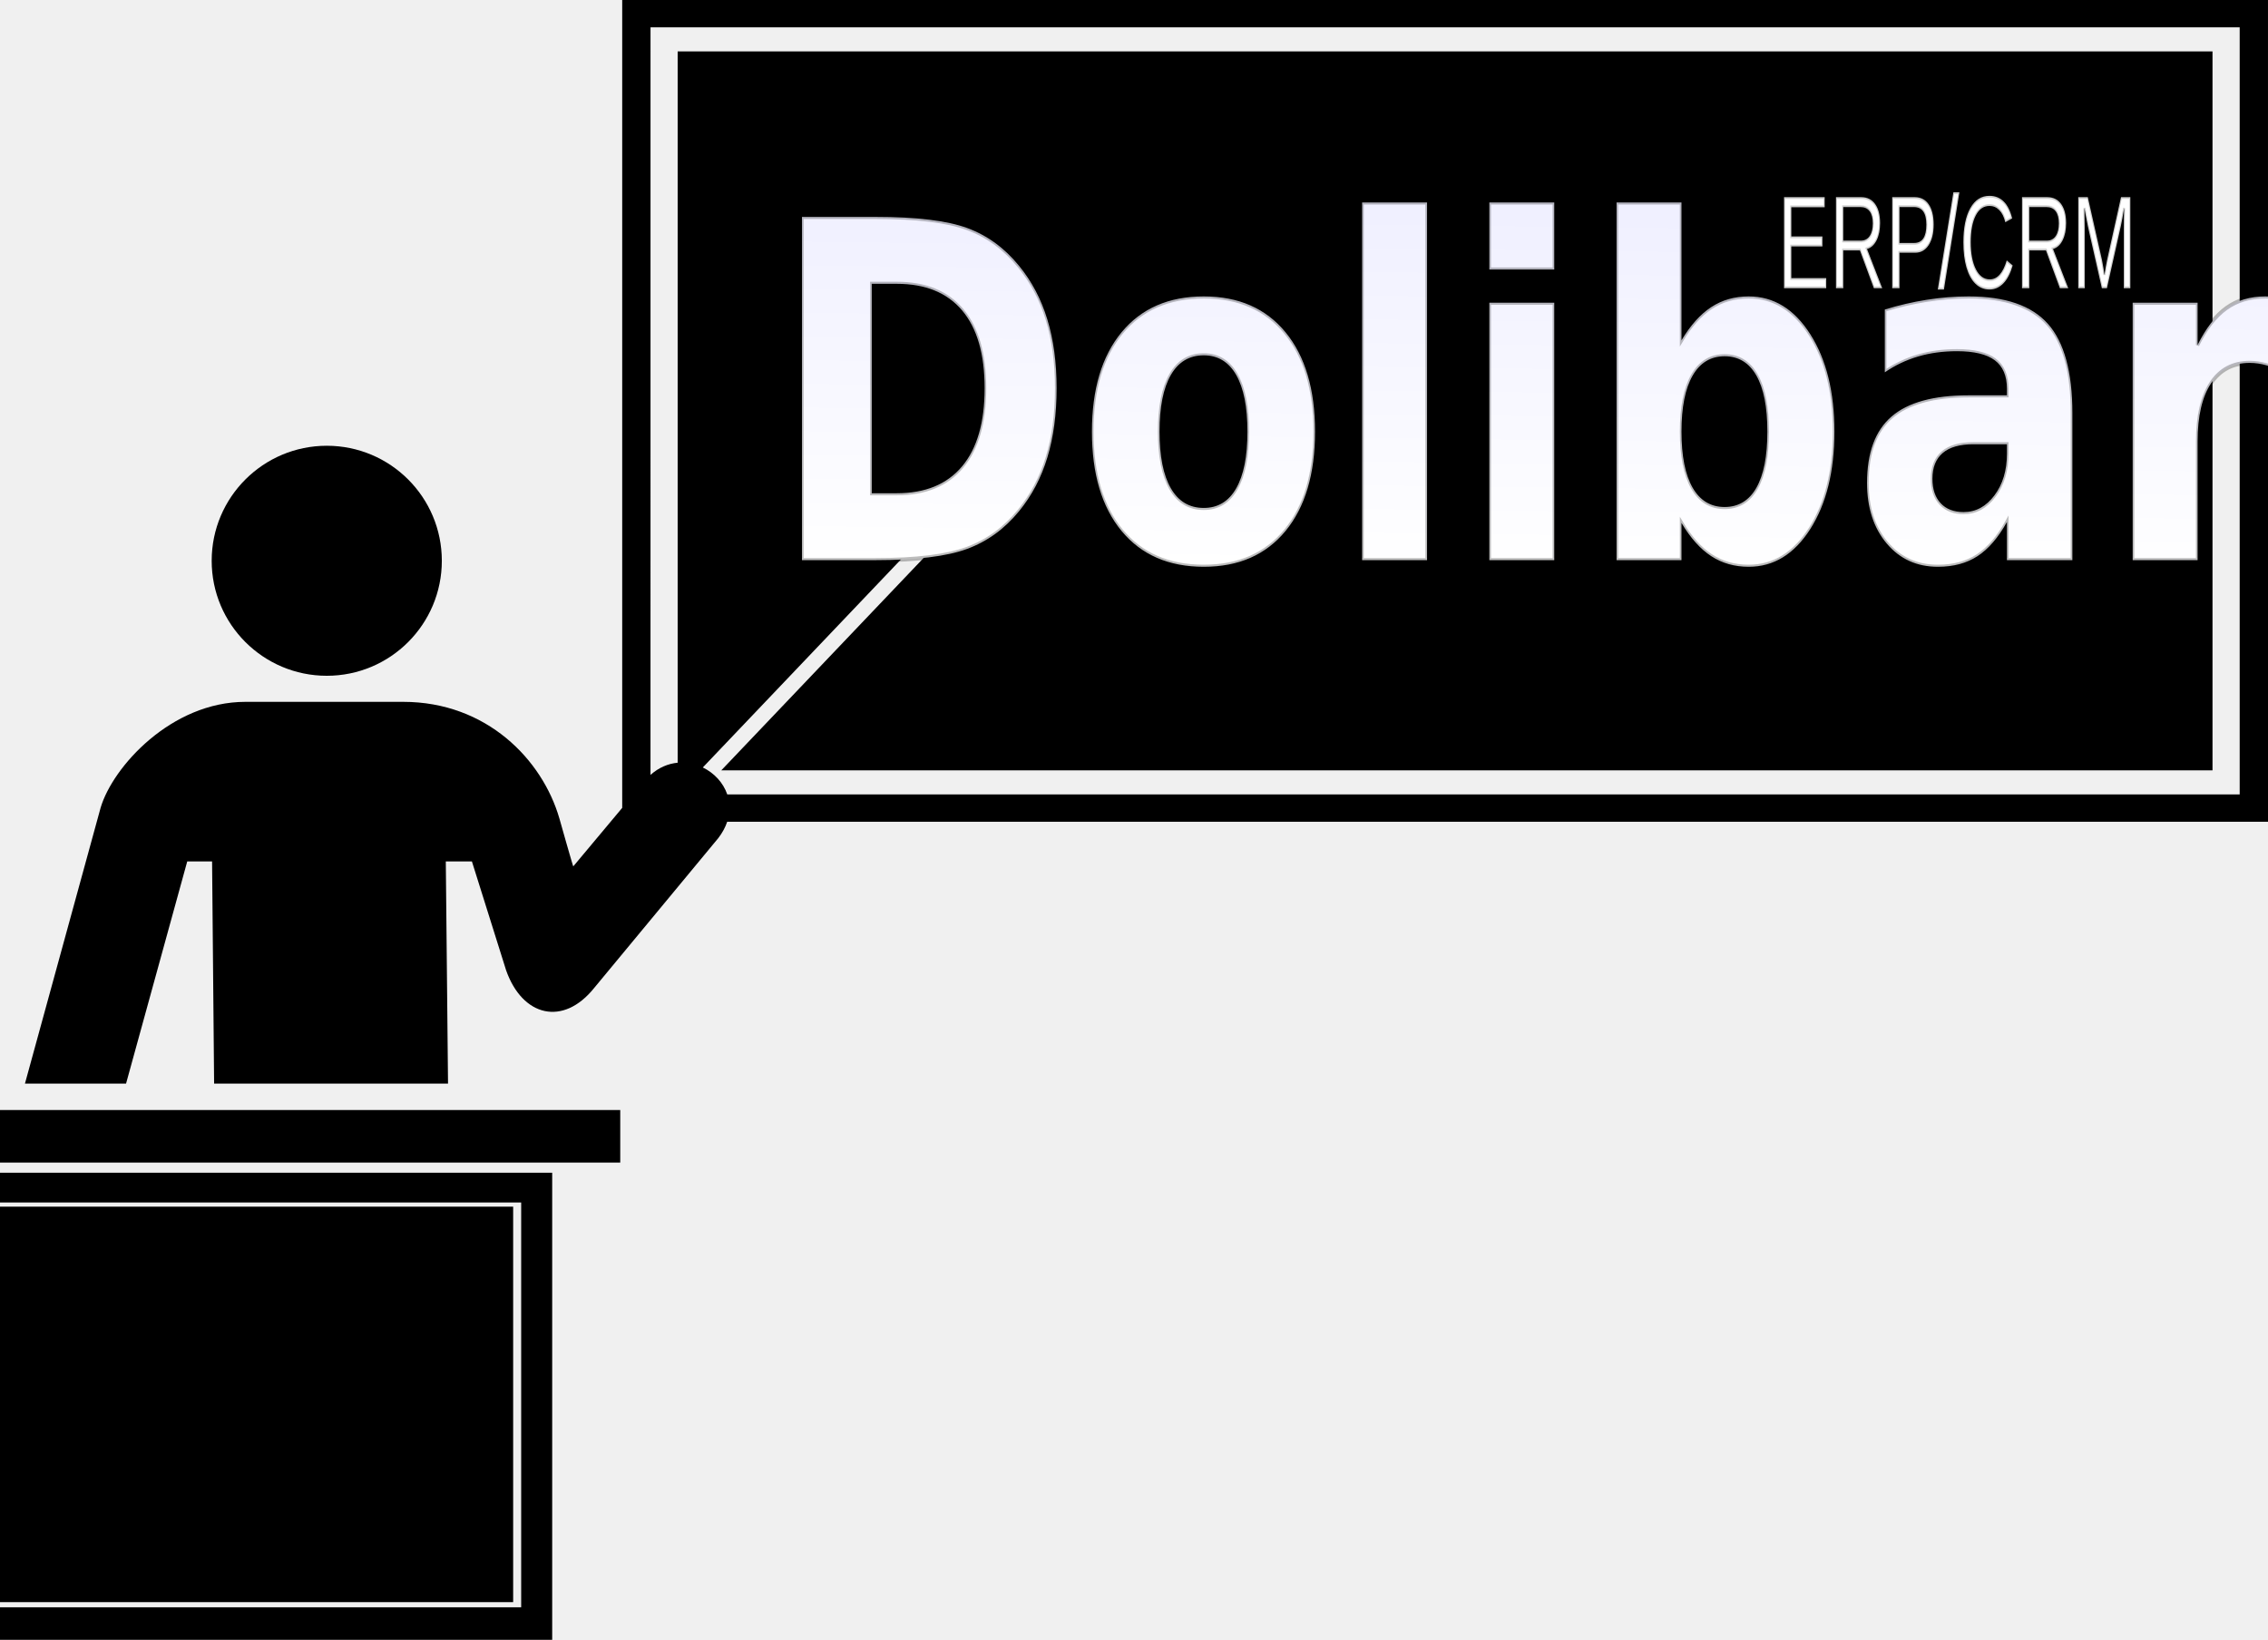
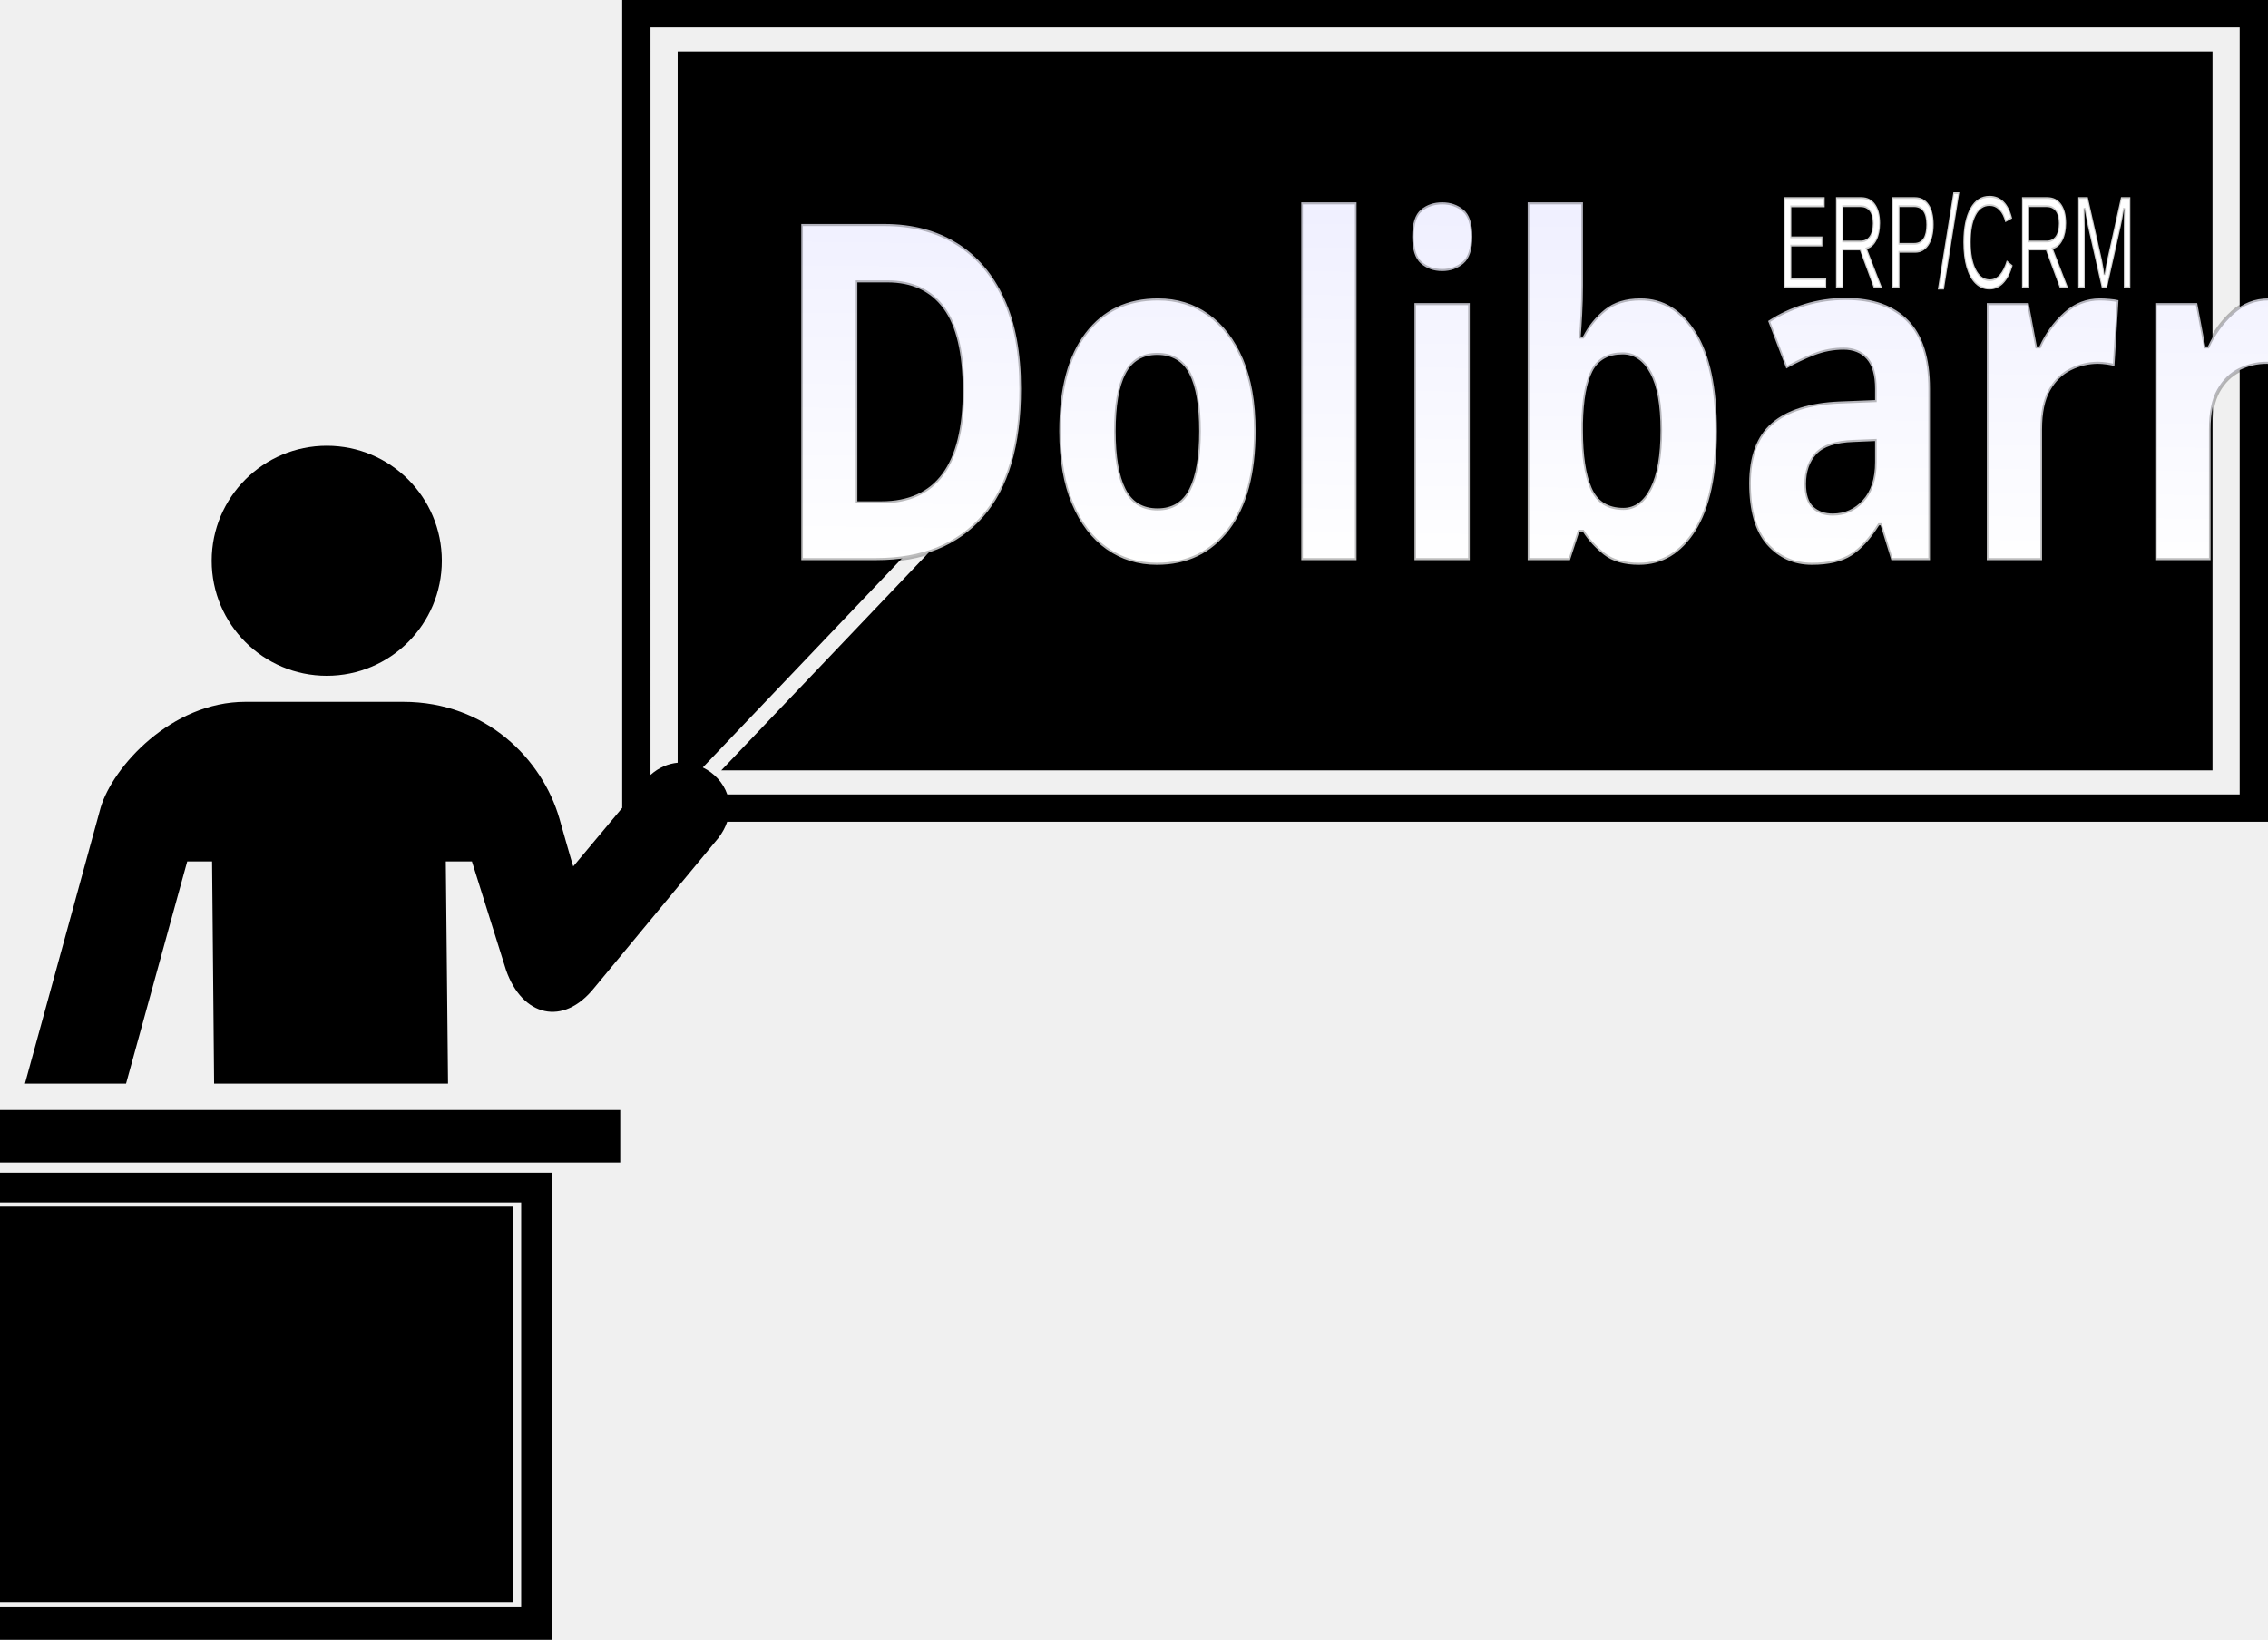
<svg xmlns="http://www.w3.org/2000/svg" xmlns:xlink="http://www.w3.org/1999/xlink" id="svg2717" viewBox="0 0 733.25 530.22" version="1.1" width="100%" height="100%">
  <defs id="defs8">
    <linearGradient xlink:href="#linearGradient3734" id="linearGradient5510" gradientUnits="userSpaceOnUse" gradientTransform="matrix(0.5128325,0,0,0.5128326,-217.5245,-314.0063)" x1="1223.727" y1="1026.525" x2="1221.022" y2="1317.596" />
    <linearGradient id="linearGradient3734">
      <stop style="stop-color:#f0f0ff;stop-opacity:1;" offset="0" id="stop3736" />
      <stop style="stop-color:#ffffff;stop-opacity:1;" offset="1" id="stop3738" />
    </linearGradient>
    <linearGradient xlink:href="#linearGradient3734" id="linearGradient3011" gradientUnits="userSpaceOnUse" gradientTransform="matrix(0.5128325,0,0,0.5128326,-217.5245,-314.0063)" x1="1223.727" y1="1026.525" x2="1221.022" y2="1317.596" />
    <linearGradient id="linearGradient3013">
      <stop style="stop-color:#f0f0ff;stop-opacity:1;" offset="0" id="stop3015" />
      <stop style="stop-color:#ffffff;stop-opacity:1;" offset="1" id="stop3017" />
    </linearGradient>
    <linearGradient y2="1317.596" x2="1221.022" y1="1026.525" x1="1223.727" gradientTransform="matrix(0.3506355,0,0,0.3506355,101.518,-298.5617)" gradientUnits="userSpaceOnUse" id="linearGradient3023" xlink:href="#linearGradient3734" />
  </defs>
  <path id="path2735" d="m201.16 0v261.22l-15.812 18.906c0 0.469-4.5-15.5-4.5-15.5-5.5-19-23.5-37.688-50.5-37.688h-51c-24 0-42.906 21.032-46.812 34.219l-24.469 89.219h32.688l19.781-71.844h8.031l0.656 71.844h75.625l-0.719-71.844h8.438l11.062 35.219c5.229 14.878 18.406 18.306 28.531 5.625l40.062-48.375c1.36-1.768 2.289-3.534 2.875-5.281h498.16l-0.01-265.72zm9.156 8.844h513.78v248.03h-488.97c-1.303-3.818-4.248-6.945-7.906-8.719l90-94.5 3.594 3.438-87.625 92h482.12v-232.47h-496.22v230c-3.011 0.281-6.053 1.51-8.781 3.938zm-104.66 135.29c-20.543 0-37.219 16.646-37.219 37.188s16.676 37.188 37.219 37.188c20.54 0 37.188-16.646 37.188-37.188s-16.648-37.188-37.188-37.188zm-105.66 214.78v17h200.53v-17zm0 20.281v9.625h168.5v130.88h-168.5v10.531h178.53v-151.03zm0 10.969v127.88h165.91v-127.88z" />
-   <text xml:space="preserve" style="font-size:231.124px;font-style:normal;font-weight:normal;fill:url(#linearGradient3023);fill-opacity:1;fill-rule:nonzero;stroke:#010101;stroke-width:1.184;stroke-linecap:round;stroke-miterlimit:4;stroke-opacity:0.259;stroke-dasharray:none;display:inline;font-family:Bitstream Vera Sans" x="279.625" y="160.806" id="text2828" transform="scale(0.8878523,1.126313)">
-     <tspan id="tspan2830" x="279.625" y="160.806" style="font-size:135.149px;font-style:normal;font-variant:normal;font-weight:bold;font-stretch:normal;text-align:start;line-height:125%;writing-mode:lr-tb;text-anchor:start;fill:url(#linearGradient3023);fill-opacity:1;fill-rule:nonzero;stroke:#010101;stroke-width:1.184;stroke-linecap:round;stroke-miterlimit:4;stroke-opacity:0.259;stroke-dasharray:none;font-family:Bauhaus 93;-inkscape-font-specification:Bauhaus 93">Dolibarr</tspan>
+   <text xml:space="preserve" style="font-style:normal;font-weight:normal;line-height:0%;font-family:'Bitstream Vera Sans';display:inline;fill:url(#linearGradient3023);fill-opacity:1;fill-rule:nonzero;stroke:#010101;stroke-width:1.184;stroke-linecap:round;stroke-miterlimit:4;stroke-dasharray:none;stroke-opacity:0.259" x="279.625" y="160.806" id="text2828" transform="scale(0.8878523,1.126313)">
+     <tspan id="tspan2830" x="279.625" y="160.806" style="font-style:normal;font-variant:normal;font-weight:bold;font-stretch:normal;font-size:135.149px;line-height:125%;font-family:'Bauhaus 93';-inkscape-font-specification:'Bauhaus 93';text-align:start;writing-mode:lr-tb;text-anchor:start;fill:url(#linearGradient3023);fill-opacity:1;fill-rule:nonzero;stroke:#010101;stroke-width:1.184;stroke-linecap:round;stroke-miterlimit:4;stroke-dasharray:none;stroke-opacity:0.259">Dolibarr</tspan>
  </text>
-   <text xml:space="preserve" style="font-size:32.818px;font-style:normal;font-variant:normal;font-weight:normal;font-stretch:normal;text-align:start;line-height:100%;writing-mode:lr-tb;text-anchor:start;fill:#ffffff;fill-opacity:1;fill-rule:nonzero;stroke:#000000;stroke-width:0.86;stroke-opacity:0.196;display:inline;font-family:Arial;-inkscape-font-specification:Arial" x="749.23" y="71.479" id="text5484" transform="scale(0.7670859,1.303635)">
-     <tspan style="font-size:32.818px;font-style:normal;font-variant:normal;font-weight:normal;font-stretch:normal;text-align:start;line-height:100%;writing-mode:lr-tb;text-anchor:start;fill:#ffffff;fill-opacity:1;fill-rule:nonzero;stroke:#000000;stroke-width:0.86;stroke-opacity:0.196;font-family:Arial;-inkscape-font-specification:Arial" id="tspan5486" x="749.23" y="71.479">ERP/CRM</tspan>
+   <text xml:space="preserve" style="font-style:normal;font-variant:normal;font-weight:normal;font-stretch:normal;line-height:0%;font-family:Arial;-inkscape-font-specification:Arial;text-align:start;writing-mode:lr-tb;text-anchor:start;display:inline;fill:#ffffff;fill-opacity:1;fill-rule:nonzero;stroke:#000000;stroke-width:0.86;stroke-opacity:0.196" x="749.23" y="71.479" id="text5484" transform="scale(0.7670859,1.303635)">
+     <tspan style="font-style:normal;font-variant:normal;font-weight:normal;font-stretch:normal;font-size:32.818px;line-height:100%;font-family:Arial;-inkscape-font-specification:Arial;text-align:start;writing-mode:lr-tb;text-anchor:start;fill:#ffffff;fill-opacity:1;fill-rule:nonzero;stroke:#000000;stroke-width:0.86;stroke-opacity:0.196" id="tspan5486" x="749.23" y="71.479">ERP/CRM</tspan>
  </text>
</svg>
